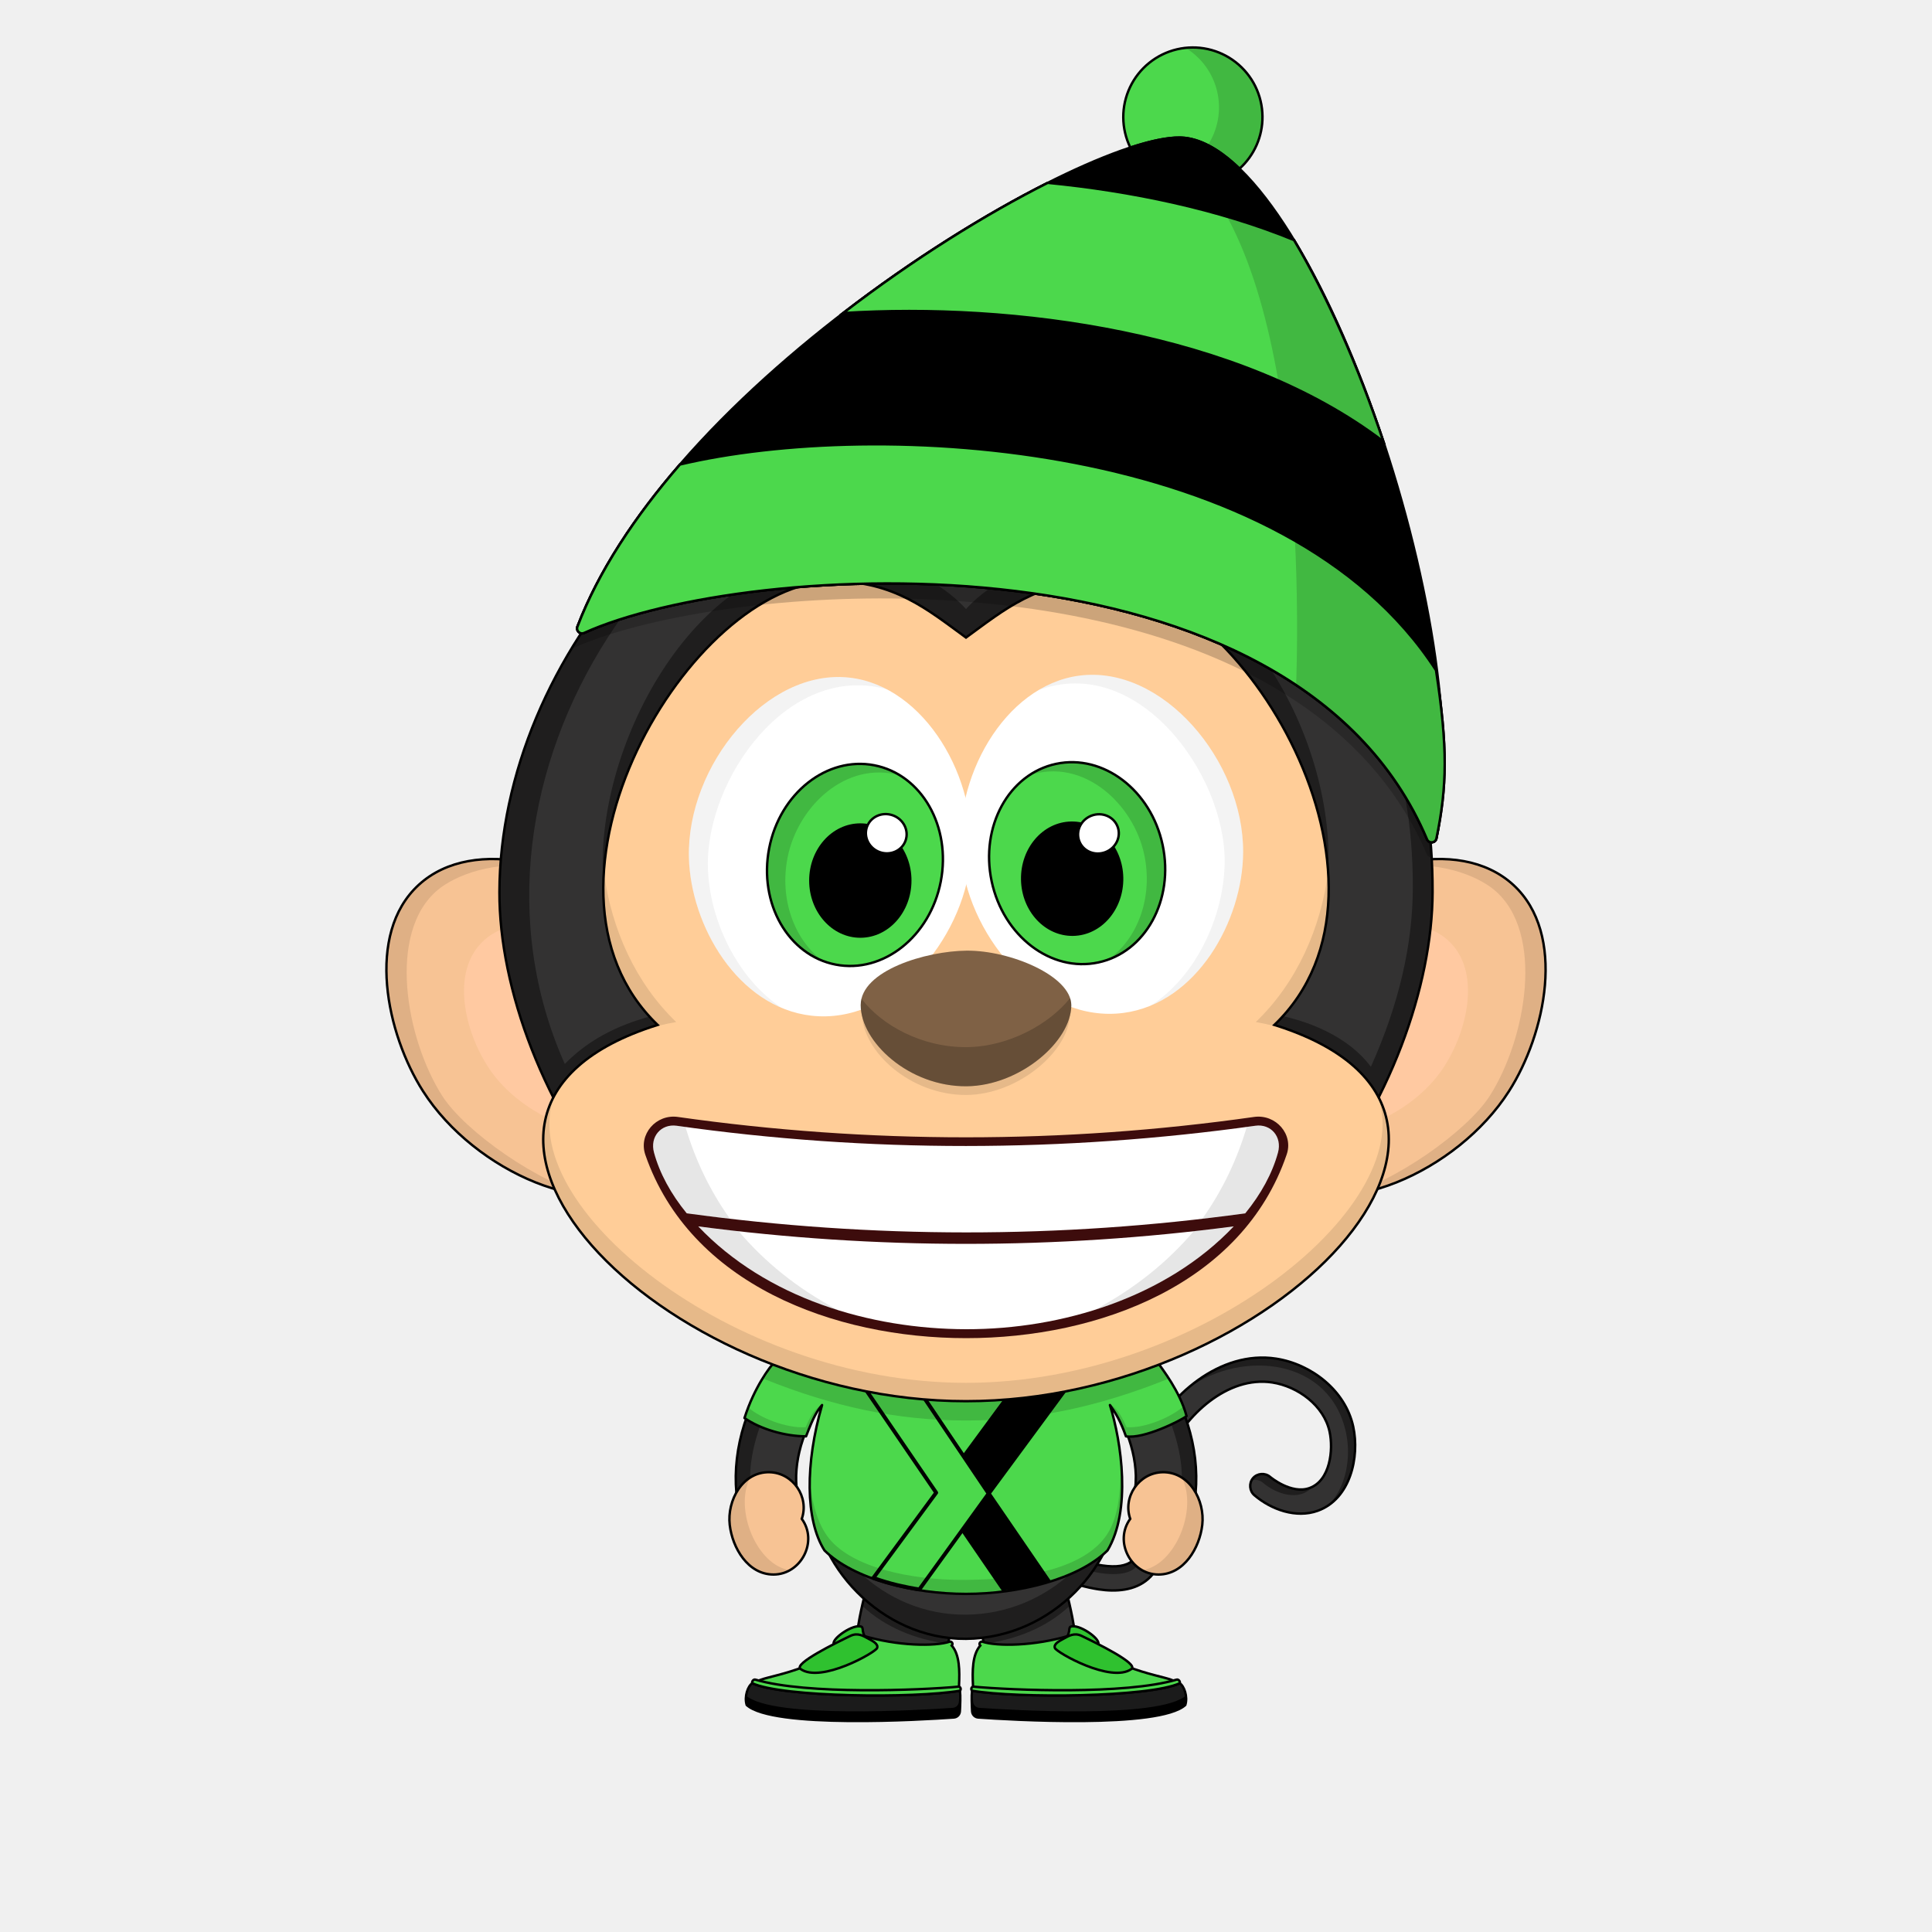
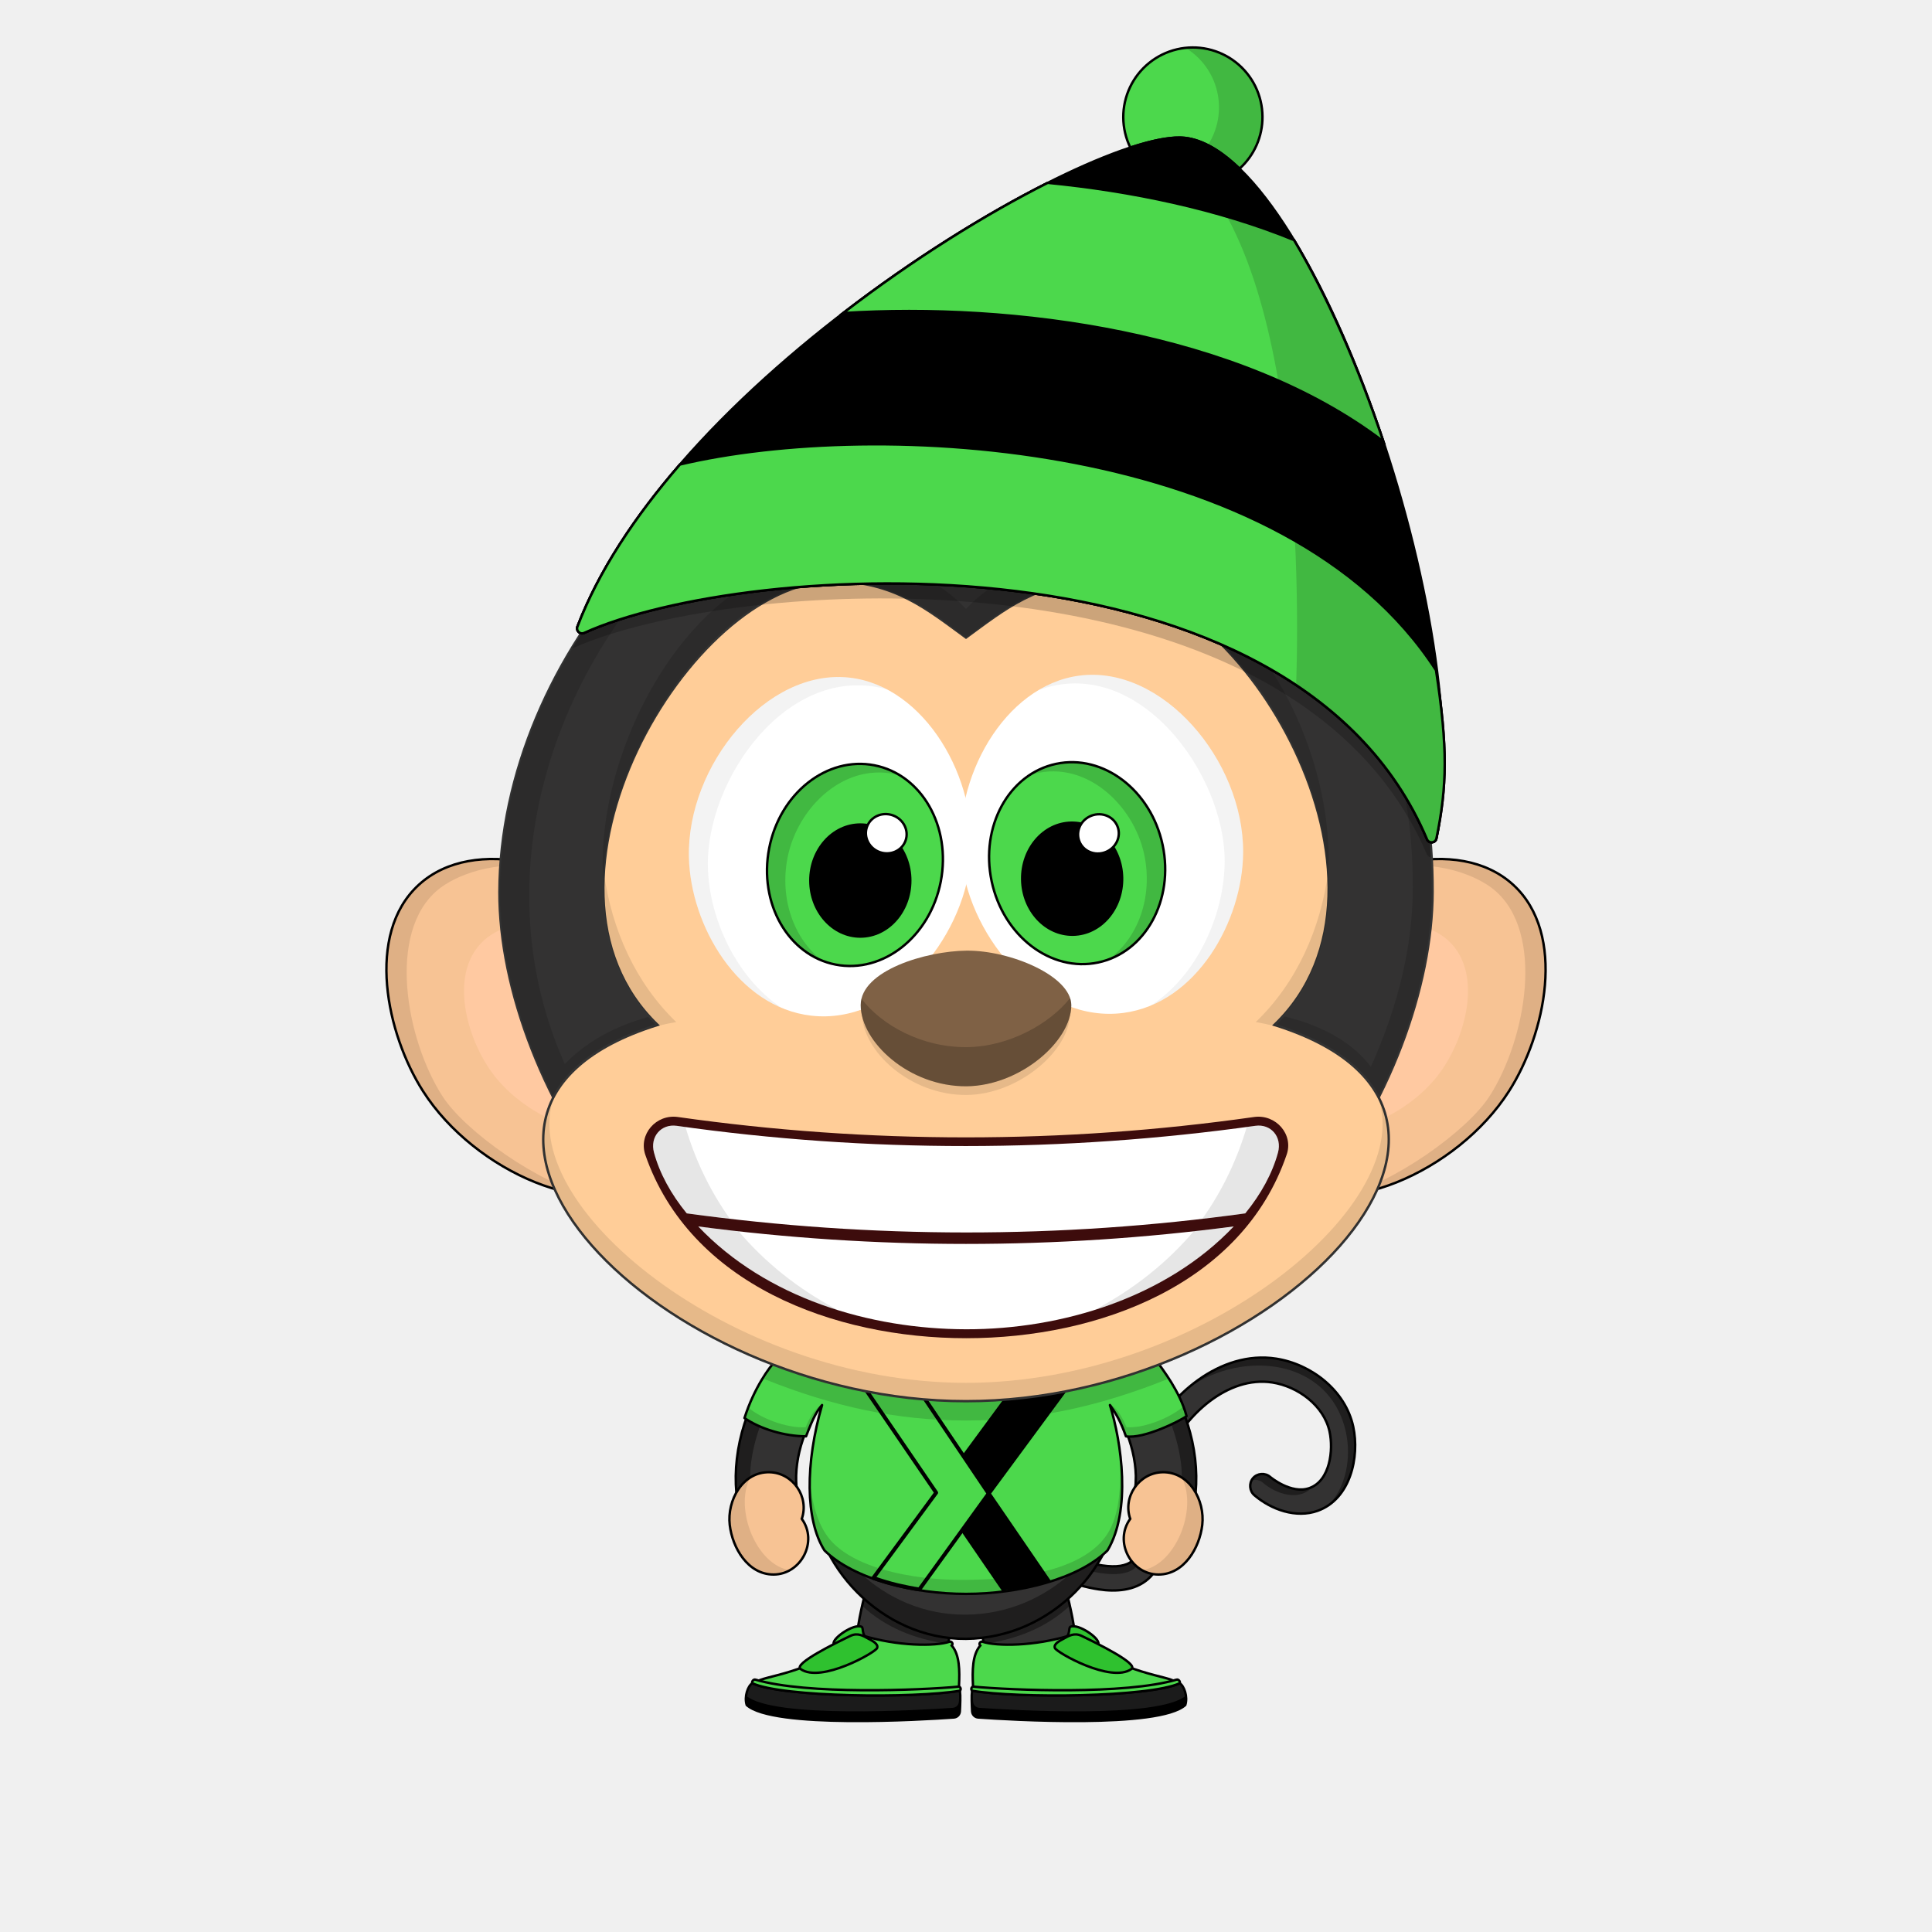
<svg xmlns="http://www.w3.org/2000/svg" fill="none" height="4000" viewBox="0 0 4000 4000" width="4000">
  <path d="m2275.11 3290.64c-50.77-7.42-115.16-32.27-196.86-76-11.87-6.35-16.67-21.85-10.25-33.84 6.35-11.87 21.85-16.66 33.84-10.25 75.45 40.37 136.18 64.12 180.5 70.6 28.93 4.23 49.75 1 61.88-9.64 13.61-11.92 12.39-33 8.83-72.39-4.17-46.12-9.36-103.53 19.78-169.51 44-99.72 153.63-194.53 269.09-176.7 73.33 11.36 143.6 66.19 159.73 140.59 13.73 63.36-6.02 150.17-73.53 174.43-44.77 16-95.93-2.36-130.84-32.08-10.44-8.68-11.95-25-3.06-35.44 8.81-10.34 25.15-11.64 35.48-2.62.43.36 43.66 36.65 81.49 23.06 42.84-15.38 49.77-78.95 41.56-116.78-11.75-54.23-65.6-93.57-118.51-101.77-92.84-14.33-180.8 68.49-215.72 147.49-23.91 54.16-19.56 102.32-15.72 144.81 4 43.84 7.71 85.25-25.67 114.5-27.66 24.4-67.07 26.8-102.02 21.54z" fill="#333232" stroke="#000" stroke-miterlimit="10" stroke-width="5" />
  <path d="m2786.65 2965.53c11.06 51.02 1.18 114.55-37.82 152.08 51.41-33.7 65.07-107.56 52.82-164.08-16.13-74.41-86.39-129.24-159.73-140.6-66.26-10.23-131.78 18.56-181.54 60.82 114.12-80.75 293.29-60.36 326.27 91.78z" fill="#000" fill-opacity=".4" />
  <path d="m2717.62 3078.06c-27.03 31.45-75.59 15.26-102.89-8.23-3.14-2.68-6.9-4.54-10.94-5.41-4.03-.87-8.22-.73-12.19.41 3.97-7.3 11.63-12.23 19.93-12.9 6.6-.53 13.15 1.59 18.2 5.89 22.07 19.5 59.84 35.17 87.89 20.24z" fill="#000" fill-opacity=".4" />
  <path d="m2073.5 3173.5c3.5-3 15.5-9 23-5.5 6.98 3.26 15.34 7.39 24.73 12.03 49.42 24.41 127.47 62.97 183.77 62.97 50 0 54.5-25 47.5-91 .85 3.82 1.92 8.03 3.06 12.51 9.62 37.75 24.09 94.49-50.56 94.49-81.5 0-208.79-70.57-231.5-85.5z" fill="#000" fill-opacity=".4" />
  <path d="m1587 3147c36.5 0 65.66-32.58 62.04-68.42-5.42-63.52 18.62-132.19 65.95-198.39 43.06-60.25 89.21-93.25 53.71-132.19s-115.56 3.92-155.4 59.5c-65.71 91.92-97.19 189.11-88.63 283.68 3.19 31.47 25.83 55.82 62.33 55.82z" fill="#333232" stroke="#000" stroke-miterlimit="10" stroke-width="5" />
  <path d="m1553.09 3059.16c-.42-112.27 89.61-277.66 195.11-324.16-130-21-245 233.5-222.71 351.77 7.21-11.77 19.71-23.27 27.6-27.61z" fill="#000" fill-opacity=".4" />
  <path d="m1959.37 3446.51c5-87.08 27.4-154.43 47.17-206.81s42.42-144.7-42.56-166.02c-121.5-30.49-188.31 254.12-193.3 340.94-2.93 51.08 36.82 110.33 88.4 113.29 47.48 2.31 97.45-31.79 100.29-81.4z" fill="#333232" stroke="#000" stroke-miterlimit="10" stroke-width="5" />
  <path d="m1769.48 3414.5c51.5-7 148-7 188.5 34 .34-3.09 1.44-11.94 1.66-15.04-42.16-36.96-138.16-39.46-188.02-32.46-.26 3.3-1.86 10.13-2.14 13.5z" fill="#000" fill-opacity=".4" />
  <path d="m1785.48 3325c47.76 44.29 108.88 69.13 178 78.5.58-5.01 1.81-12.18 2.5-17-68.6-8.88-128.2-37.6-176-81-2 6-3.62 15.27-4.5 19.5z" fill="#000" fill-opacity=".4" />
  <path d="m2040.63 3446.51c-5-87.08-27.4-154.43-47.17-206.81s-42.42-144.7 42.56-166.02c121.5-30.49 188.31 254.12 193.3 340.94 2.93 51.08-36.82 110.33-88.4 113.29-47.48 2.31-97.45-31.79-100.29-81.4z" fill="#333232" stroke="#000" stroke-miterlimit="10" stroke-width="5" />
  <path d="m2230.52 3414.5c-51.5-7-148-7-188.5 34-.34-3.09-1.44-11.94-1.66-15.04 42.16-36.96 138.16-39.46 188.02-32.46.26 3.3 1.86 10.13 2.14 13.5z" fill="#000" fill-opacity=".4" />
  <path d="m2214.52 3325c-47.76 44.29-108.88 69.13-178 78.5-.58-5.01-1.81-12.18-2.5-17 68.6-8.88 128.2-37.6 176-81 2 6 3.62 15.27 4.5 19.5z" fill="#000" fill-opacity=".4" />
  <path d="m2413 3147c-36.5 0-65.66-32.58-62.04-68.42 5.42-63.52-18.62-132.19-65.95-198.39-43.06-60.25-89.21-93.25-53.71-132.19s115.56 3.92 155.4 59.5c65.71 91.92 97.19 189.11 88.63 283.68-3.19 31.47-25.83 55.82-62.33 55.82z" fill="#333232" stroke="#000" stroke-miterlimit="10" stroke-width="5" />
  <path d="m2446.91 3059.16c.42-112.27-89.61-277.66-195.11-324.16 130-21 245 233.5 222.71 351.77-7.21-11.77-19.71-23.27-27.6-27.61z" fill="#000" fill-opacity=".4" />
  <path d="m3133.19 1832.12c111.1 102 66.32 309.29-9.09 427.16-107.46 168-353.47 273.75-479.46 184.37-131.58-93.35-114.4-386.92 39.2-539.32 114.68-113.78 334.45-177.69 449.35-72.21z" fill="#f7c394" stroke="#000" stroke-miterlimit="10" stroke-width="5" />
  <path d="m3003.49 1952.22c66 68.19 30.1 196.68-21.65 267.88-73.75 101.45-232.17 158.69-307.94 97.86-79.14-63.53-57.39-247.22 44.75-337.18 76.26-67.16 216.64-99.08 284.84-28.56z" fill="#ffc9a1" />
  <path d="m3124.1 2259.28c-60.69 94.85-195.1 203.22-346.6 216.72 106.36-25 260.01-133.85 306.64-206.72 75.41-117.87 115.36-338.97 9.09-427.16-32.41-26.89-114.73-65.12-227.73-45.12 138-42.5 222.79-6.13 267.73 35.12 111.06 101.99 66.28 309.29-9.13 427.16z" fill="#000" fill-opacity=".1" />
  <path d="m866.818 1832.12c-111.1 102-66.32 309.29 9.09 427.16 107.46 168 353.472 273.75 479.462 184.37 131.58-93.35 114.4-386.92-39.2-539.32-114.68-113.78-334.452-177.69-449.352-72.21z" fill="#f7c394" stroke="#000" stroke-miterlimit="10" stroke-width="5" />
  <path d="m996.518 1952.22c-66 68.19-30.1 196.68 21.652 267.88 73.75 101.45 232.17 158.69 307.94 97.86 79.14-63.53 57.39-247.22-44.75-337.18-76.26-67.16-216.64-99.08-284.842-28.56z" fill="#ffc9a1" />
  <path d="m875.908 2259.28c60.69 94.85 195.102 203.22 346.602 216.72-106.36-25-260.019-133.85-306.642-206.72-75.41-117.87-115.36-338.97-9.09-427.16 32.409-26.89 114.732-65.12 227.732-45.12-138.002-42.5-222.792-6.13-267.732 35.12-111.06 101.99-66.28 309.29 9.13 427.16z" fill="#000" fill-opacity=".1" />
  <path d="m2000 2548c154 0 220 135 260 246s58 220 58 292c0 152-138.68 305.46-318 307-175.53 1.51-318-155-318-307 0-72 17.7-181.5 58-292 40-111 106-246 260-246z" fill="#333232" stroke="#000" stroke-miterlimit="10" stroke-width="5" />
  <path d="m2000 3393c-175.67 1.59-330-157-318-337 10 148 145.15 288.48 318 287s308-139 318-287c12 180-142.33 335.41-318 337z" fill="#000" fill-opacity=".4" />
  <path d="m2000 2672c104 0 160 68 174 128 34.49 147.82 64 274 4 350s-134.95 82-178 82c-47.55 0-118-6-178-82s-32.44-193.83 4-350c14-60 70-128 174-128z" fill="#f7c394" stroke="#000" stroke-miterlimit="10" stroke-width="5" />
  <path d="m2000 3232c-136 0-224-94-213-216 4 115 96 190 213 190s209-75 213-190c11 122-77 216-213 216z" fill="#000" fill-opacity=".1" />
  <path d="m2456.64 2931.88c-11.23 9.05-89.14 48.12-125.49 41.88-11.15-31.76-21.65-48.76-33.15-64.76 24 77 44.5 218.5-5 301-60.8 59.77-184 90-293 90s-232.2-30.23-293-90c-40-63-40-180.5-5-301-10 12-17.28 22.88-33.15 64.76-43.85 0-95.08-15.23-127.49-37.88 20.64-64.38 52.64-105.88 62.86-116.88 132.06 51.39 252.28 79.13 395.78 79.13s284.48-30 398.59-75c7.12 10.87 44.41 57.37 58.05 108.75z" fill="#4cd84c" stroke="#000" stroke-linecap="round" stroke-linejoin="round" stroke-width="5" />
  <path d="m2210 2873.61-2.27 3.09-158.83 215.55 123.64 180.57c-14.8 4.46-29.89 7.97-45.08 10.82-17.12 3.24-34.43 5.64-51.77 7.32l-83.52-121.91-88.71 119.95c-32.3-4.71-64.45-11.66-95.27-22.54l130.08-176-148.25-217.12c40.28 8.43 81 14.56 121.98 18.36l83.04 121.75 89-120.93c42.34-3.7 84.4-10.01 125.96-18.91z" fill="#000" stroke="#000" stroke-miterlimit="10" stroke-width="5" />
  <path d="m2046.9 3092.25-143.44 198.5c-15.07-2.2-30.05-5.38-44.9-8.75-17.14-4.06-33.84-9.17-50.37-15l130.08-176.54-146.25-214.19c40.19 8.38 80.81 14.48 121.69 18.26z" fill="#4cd84c" stroke="#000" stroke-linejoin="round" stroke-width="8" />
  <path d="m1669 2974c-43 1-93.5-18-127-38 .5-5 6.5-19 8-21.5 22 20 76.84 42.96 118.04 40.41 5.96-12.91 13.96-34.91 33.96-47.91-4.86 7.78-26.5 45-33 67z" fill="#000" fill-opacity=".15" />
  <path d="m2457 2932c-33.5 20-82.5 43-125.5 42-6.5-22-28.14-59.22-33-67 17.36 11.29 25.62 29.83 33.96 47.91 41.2 2.55 96.04-23.41 118.04-43.41 2 4 5.5 15 6.5 20.5z" fill="#000" fill-opacity=".15" />
  <path d="m2320 3029.86c10.5 97.14-9.78 154.89-28.54 181.84-84.96 72.8-207.78 87.57-291.46 88.3-118.33 1-232.94-31.66-293.74-91.43-27.26-35.57-30.95-113.88-30.07-161.91.77 43.11 10.89 101.04 39.31 137.34 46.8 59.77 166.17 88.04 284.5 87 129.24-1.12 245.61-25.36 291.34-93.11 27.91-41.34 27.94-100.75 28.66-148.03z" fill="#000" fill-opacity=".15" />
  <path d="m2395 2818c-115.35 45.22-271 79-395 79s-259.34-26.43-395-79c-7.24 10.54-16.61 26.27-23 37 142 57 275 86 418 86s276-29 418-86c-6.15-10.7-15.93-26.36-23-37z" fill="#000" fill-opacity=".15" />
-   <path d="m2500.32 839c42.32-35.85-124.32-76-146.52-139.49-26.8-76.51 395.59 127.1 331.57 261.08-5 10.51-55.43 94-417.61-23.77 398.16 129.18 699.66 403.12 698.24 910.18-1.09 388.75-350.07 990.81-966.43 996.18-594.62 5.19-966.64-596.22-965.57-996.18 1.32-488.44 432.13-990.94 966-1028.5 319.41-22.45 465.29 50.1 500.32 20.5z" fill="#333232" stroke="#000" stroke-linecap="round" stroke-linejoin="round" stroke-width="5" />
-   <path d="m2565.16 861.34c-29.66 65.16-211.81-40-531.22-17.54-653.46 45.937-1126.939 771.2-864.58 1359.08 68.14-70.38 151.14-90.38 177.59-99.16 7.94 8.57 17.6 17.67 21.05 21.78-81.37 25.35-175.93 80.41-216.63 156.84-76.27-147.6-117-302.56-116.59-435.33 1.32-488.45 432.22-991 966.09-1028.57 319.41-22.45 464.56 50.1 499.59 20.46 42.18-35.75-124.46-75.9-146.65-139.39-8.57-24.46 28.82-20.27 81.55 1.13-20-2.88-31 1.83-25.55 15.87 19.38 50.39 180.3 90.02 155.35 144.83z" fill="#000" fill-opacity=".4" />
-   <path d="m2964.5 1847.07c-.36 127.74-38.12 278.51-110.54 423.57-74.96-102.64-209.23-143.64-222.96-143.64 4-5 16-19.7 20-24.5 23.5 5.5 128.62 27.91 187.28 106.2 59.3-132.15 86.52-255.16 86.84-370.86 1.47-524.24-353.62-784.84-657.36-901.02 398.16 129.18 698.16 403.18 696.74 910.25z" fill="#000" fill-opacity=".4" />
-   <path d="m1725 1203.5c-297 0-665 628.5-363.5 918.5-575.499 180 0 779 638.5 779s1214-599 638.5-779c301.5-290-66.5-918.5-363.5-918.5-126.5 0-195.51 58.5-275 116.5-79.5-58-148.5-116.5-275-116.5z" fill="#ffcd98" stroke="#000" stroke-width="5" />
-   <path d="m2749.1 1817c-15.7-308.54-265-613.19-481.5-613.19-134.6 0-216.2 82.14-267.6 116.19-41.1-28.05-132.5-116.19-268.4-116.19-255.6 0-478.1 373.19-482.13 622.71-22.47-268.52 183.6-671.52 483.53-671.52 156 0 239 75 267 106 28-31 111-106 267-106 297.63 0 503.5 381.5 482.1 662z" fill="#000" fill-opacity=".4" />
-   <path d="m1250.37 1807.39c-7.11 117.45 24.02 230.01 111.45 314.11-10.42 3.26-20.47 7.66-30.15 11.19 22.33-7.19 43.66-12.28 68.33-16.69-84.54-81.32-133.47-191.76-149.63-308.61z" fill="#000" fill-opacity=".1" />
+   <path d="m2500.32 839c42.32-35.85-124.32-76-146.52-139.49-26.8-76.51 395.59 127.1 331.57 261.08-5 10.51-55.43 94-417.61-23.77 398.16 129.18 699.66 403.12 698.24 910.18-1.09 388.75-350.07 990.81-966.43 996.18-594.62 5.19-966.64-596.22-965.57-996.18 1.32-488.44 432.13-990.94 966-1028.5 319.41-22.45 465.29 50.1 500.32 20.5z" fill="#333232" stroke="#333" stroke-linecap="round" stroke-linejoin="round" stroke-width="5" />
+   <path d="m2565.16 861.34c-29.66 65.16-211.81-40-531.22-17.54-653.46 45.937-1126.939 771.2-864.58 1359.08 68.14-70.38 151.14-90.38 177.59-99.16 7.94 8.57 17.6 17.67 21.05 21.78-81.37 25.35-175.93 80.41-216.63 156.84-76.27-147.6-117-302.56-116.59-435.33 1.32-488.45 432.22-991 966.09-1028.57 319.41-22.45 464.56 50.1 499.59 20.46 42.18-35.75-124.46-75.9-146.65-139.39-8.57-24.46 28.82-20.27 81.55 1.13-20-2.88-31 1.83-25.55 15.87 19.38 50.39 180.3 90.02 155.35 144.83z" fill="#000" fill-opacity=".14" />
+   <path d="m2964.5 1847.07c-.36 127.74-38.12 278.51-110.54 423.57-74.96-102.64-209.23-143.64-222.96-143.64 4-5 16-19.7 20-24.5 23.5 5.5 128.62 27.91 187.28 106.2 59.3-132.15 86.52-255.16 86.84-370.86 1.47-524.24-353.62-784.84-657.36-901.02 398.16 129.18 698.16 403.18 696.74 910.25z" fill="#000" fill-opacity=".14" />
+   <path d="m1725 1203.5c-297 0-665 628.5-363.5 918.5-575.499 180 0 779 638.5 779s1214-599 638.5-779c301.5-290-66.5-918.5-363.5-918.5-126.5 0-195.51 58.5-275 116.5-79.5-58-148.5-116.5-275-116.5z" fill="#ffcd98" stroke="#333" stroke-width="5" />
+   <path d="m2749.1 1817c-15.7-308.54-265-613.19-481.5-613.19-134.6 0-216.2 82.14-267.6 116.19-41.1-28.05-132.5-116.19-268.4-116.19-255.6 0-478.1 373.19-482.13 622.71-22.47-268.52 183.6-671.52 483.53-671.52 156 0 239 75 267 106 28-31 111-106 267-106 297.63 0 503.5 381.5 482.1 662z" fill="#000" fill-opacity=".14" />
  <path d="m1148.6 2266.67c-135.93 245.26 334.32 633.83 851.4 633.83s993.17-392.85 849.75-637.86c95.36 224.1-359.03 600.36-849.75 600.36-487.79 0-939.69-371.78-851.4-596.33z" fill="#000" fill-opacity=".1" />
+   <path d="m1250.37 1807.39c-7.11 117.45 24.02 230.01 111.45 314.11-10.42 3.26-20.47 7.66-30.15 11.19 22.33-7.19 43.66-12.28 68.33-16.69-84.54-81.32-133.47-191.77-149.63-308.61z" fill="#000" fill-opacity=".1" />
  <path d="m2670.5 2133c-21.76-6.41-44.6-12.37-70.5-17 85.32-82.07 134.37-193.81 150.07-311.86 7.89 118.62-23.01 232.49-111.25 317.36 11.32 3.54 21.24 7.64 31.68 11.5z" fill="#000" fill-opacity=".1" />
+   <path d="m2000.41 2770.62c275 0 572-112.5 663.25-379.44 15.25-42.3-22.09-84.98-67.45-78.53-197.53 28.07-396.79 42.15-596.3 42.15s-398.78-14.09-596.31-42.15c-45.32-6.44-82.16 36.02-67.46 78.53 92.27 266.94 389.27 379.44 664.27 379.44z" fill="#3d0c0c" />
+   <path d="m2578.21 2512.16c32.74-40.14 55.99-82.74 67.74-125.83 8.9-32.67-14.69-60.04-47.04-55.45-396.36 55.5-801.44 56.2-1197.79.01-32.4-4.56-55.98 22.77-47.08 55.44 11.74 43.1 34.97 85.69 67.74 125.83 383.09 52.47 773.36 52.94 1156.43 0z" fill="#fff" />
+   <path d="m2000.41 2752.12c198.55.34 414.2-65.72 553.93-212.94-367.46 48.34-741.25 48.3-1108.71.03 140.78 148.35 354.63 212.57 554.78 212.91z" fill="#fff" />
+   <path d="m2645.95 2386.34c-11.75 43.08-35 85.68-67.74 125.82-29.6 4.09-59.24 7.83-88.92 11.23 42.55-59.77 72.34-124.18 92-190.06l17.54-2.44c32.43-4.6 56.02 22.77 47.12 55.45z" fill="#000" fill-opacity=".1" />
+   <path d="m2266.36 2712.12c107.21-32.23 209.97-90.74 287.98-172.94-27.6 3.63-55.25 7.05-82.92 10.07-52.28 61.44-119.58 117.48-205.06 162.87z" fill="#000" fill-opacity=".1" />
+   <path d="m1421.75 2512.16c29.82 4.05 59.68 7.82 89.57 11.31-42.71-59.71-72.52-124.15-92.11-190.05-6.04-.83-12.08-1.67-18.12-2.53-32.4-4.55-55.98 22.77-47.08 55.45 11.74 43.09 34.97 85.68 67.74 125.82z" fill="#000" fill-opacity=".1" />
+   <path d="m1445.61 2539.17c78.35 82.56 182.38 141.74 290.3 173.75-86.43-45.37-154.18-101.8-206.61-163.61-27.93-3.04-55.83-6.48-83.69-10.14z" fill="#000" fill-opacity=".1" />
  <path d="m1759.66 1403.06c154.89 18 266.48 208.75 250 376.77-16.38 167.34-162.69 342-329.88 323-151.8-17.3-250.26-186.22-253.5-328.16-4.31-190.16 160.84-391.67 333.38-371.61z" fill="#fff" />
  <path d="m1947.73 1825.22c22.11-113.95-39.5-221.76-137.6-240.79-98.1-19.04-195.55 57.91-217.66 171.87-22.11 113.95 39.5 221.76 137.6 240.79 98.1 19.04 195.55-57.91 217.66-171.87z" fill="#4cd84c" stroke="#000" stroke-miterlimit="10" stroke-width="5" />
  <path d="m1781.2 1941.56c58.51 0 105.94-53.04 105.94-118.46s-47.43-118.46-105.94-118.46-105.94 53.04-105.94 118.46 47.43 118.46 105.94 118.46z" fill="#000" />
  <path d="m1874.89 1740.31c7.45-21.05-4.41-44.45-26.5-52.27-22.08-7.82-46.03 2.91-53.48 23.96s4.42 44.45 26.5 52.27c22.09 7.81 46.03-2.91 53.48-23.96z" fill="#fff" stroke="#000" stroke-miterlimit="10" stroke-width="5" />
  <path d="m1835.89 1427c-204.38-55.89-374.48 186.25-370.31 368.01 2.47 107.25 59.36 229.79 152.7 291.65-116.4-48.78-189.2-190.33-192-312-4.33-190.11 160.82-391.59 333.36-371.55 26.68 3.19 52.53 11.29 76.25 23.89z" fill="#000" fill-opacity=".05" />
  <path d="m1863.62 1605.54c-112.85-32.07-212.74 65.3-233.15 170.44-16.75 86.35 14.07 169.22 72.35 213.35-81.88-32-130.23-129.93-110.25-232.89 22.12-114 119.58-190.89 217.68-171.85 18.92 3.67 37.01 10.77 53.37 20.95z" fill="#000" fill-opacity=".15" />
  <path d="m2234 1398.91c-154.54 20.68-262.79 213.36-243.4 381.08 19.3 167 168.63 339.1 335.47 317.13 151.47-19.94 247-190.55 247.73-332.52.98-190.16-167.66-388.73-339.8-365.69z" fill="#fff" />
  <path d="m2273.74 1992.69c97.75-20.74 157.46-129.61 133.37-243.16s-122.87-188.79-220.63-168.05c-97.75 20.75-157.46 129.61-133.37 243.16 24.1 113.55 122.87 188.79 220.63 168.05z" fill="#4cd84c" stroke="#000" stroke-miterlimit="10" stroke-width="5" />
  <path d="m2221.84 1937.7c58.5-1.02 105-54.87 103.86-120.29-1.15-65.41-49.49-117.61-107.99-116.59-58.51 1.02-105 54.88-103.86 120.29s49.49 117.62 107.99 116.59z" fill="#000" />
  <path d="m2288.34 1764.39c21.94-8.2 33.4-31.81 25.58-52.72-7.81-20.92-31.94-31.23-53.89-23.03-21.94 8.21-33.4 31.81-25.58 52.73 7.82 20.91 31.94 31.22 53.89 23.02z" fill="#fff" stroke="#000" stroke-miterlimit="10" stroke-width="5" />
  <path d="m2573.77 1764.6c-.66 123.27-72.75 268.13-190.88 317.21 95.29-61.62 152.08-188.08 152.66-297.55.96-183.58-181.09-431.24-385.95-355.18 26-15.6 54.29-26.14 84.37-30.17 172.17-23.04 340.81 175.53 339.8 365.69z" fill="#000" fill-opacity=".05" />
  <path d="m2295.09 1986.4c60.86-43.65 92.6-129.07 73.87-217.3-22.4-105.54-126.49-201.41-238.74-163.7 17.03-11.63 36.17-19.82 56.34-24.11 97.76-20.75 196.54 54.48 220.65 168 22.3 105.1-27.16 206.17-112.12 237.11z" fill="#000" fill-opacity=".15" />
  <path d="m1785 2099c0 76.35 98.85 169 216.26 168 108.22-.95 213.74-92.55 213.74-167.78 0-152.13-430-154.42-430-.22z" fill="#000" fill-opacity=".1" />
  <path d="m1782 2081c0 76.35 100.23 169 219.27 168 109.73-.95 216.73-92.55 216.73-167.78 0-60.53-126.24-113.77-216.73-113-84.02.78-219.27 41.16-219.27 112.78z" fill="#7f6145" />
  <path d="m1783.58 2067.77c41.76 54.75 124.68 100.94 217.85 100.22 86.21-.68 170.92-47.12 214.09-101.55 1.62 4.86 2.48 9.8 2.48 14.78 0 75.23-107 166.83-216.73 167.78-119.04 1-219.27-91.65-219.27-168 0-4.54.54-8.95 1.58-13.23z" fill="#000" fill-opacity=".2" />
  <path d="m1910 3556c32 0 63.09-23.6 66.7-56.14 9.11-82.21-94.35-89.68-150.67-90.92-57.1-1.25-154.03 9.56-171.02 72.27-14.85 54.79 36.49 74.79 72.99 74.79s49-12.15 92.98-12.15c38.41 0 57.02 12.15 89.02 12.15z" fill="#f7c394" stroke="#000" stroke-miterlimit="10" stroke-width="5" />
  <path d="m1909 3534c-32 0-50.61-12.15-89.02-12.15-43.98 0-56.48 12.15-92.98 12.15-28.39 0-65.75-12.1-73.97-43.26-6.73 47.6 40.67 65.26 74.97 65.26 36.5 0 49-12.15 92.98-12.15 38.41 0 57.02 12.15 89.02 12.15 42.86 0 73-34.15 65.91-80.26-2.97 33.46-34.04 58.26-66.91 58.26z" fill="#000" fill-opacity=".1" />
  <path d="m2090 3556c-32 0-63.09-23.6-66.7-56.14-9.11-82.21 94.35-89.68 150.67-90.92 57.1-1.25 154.03 9.56 171.02 72.27 14.85 54.79-36.49 74.79-72.99 74.79s-49-12.15-92.98-12.15c-38.42 0-57.02 12.15-89.02 12.15z" fill="#f7c394" stroke="#000" stroke-miterlimit="10" stroke-width="5" />
  <path d="m2091 3534c32 0 50.6-12.15 89.02-12.15 43.98 0 56.48 12.15 92.98 12.15 28.39 0 65.75-12.1 73.97-43.26 6.73 47.6-40.67 65.26-74.97 65.26-36.5 0-49-12.15-92.98-12.15-38.42 0-57.02 12.15-89.02 12.15-42.86 0-73-34.15-65.91-80.26 2.97 33.46 34.04 58.26 66.91 58.26z" fill="#000" fill-opacity=".1" />
  <path d="m1601.4 3259.89c56.81.05 92.98-68.11 58.59-115.27 15.91-45.21-18.09-95.39-66.66-96.55-56-1.34-88.37 58.5-82.5 109.13 5.48 47.31 37.52 102.65 90.57 102.69z" fill="#f7c394" stroke="#000" stroke-miterlimit="10" stroke-width="5" />
  <path d="m1510.83 3157.2c6.78 58.57 54.37 126.8 125.37 93.8-68.83-8.8-117-125.5-83.11-191.84-5.39 3.84-13.89 8.34-27.6 27.61-12.29 21.73-17.7 46.2-14.66 70.43z" fill="#000" fill-opacity=".1" />
  <path d="m2398.6 3259.89c-56.82.05-92.99-68.11-58.59-115.27-15.92-45.21 18.08-95.39 66.66-96.55 56-1.34 88.36 58.5 82.5 109.13-5.48 47.31-37.53 102.65-90.57 102.69z" fill="#f7c394" stroke="#000" stroke-miterlimit="10" stroke-width="5" />
  <path d="m2489.17 3157.2c-6.78 58.57-54.37 126.8-125.37 93.8 68.82-8.8 117-125.5 83.11-191.84 5.39 3.84 13.89 8.34 27.6 27.61 12.29 21.73 17.7 46.2 14.66 70.43z" fill="#000" fill-opacity=".1" />
  <path d="m2962.61 1775c-1.85-.15-3.63-.81-5.13-1.9s-2.66-2.58-3.37-4.3c-218.06-510-974.77-575.76-1453.18-507.32-131 18.73-241.06 47.53-313.56 80-1 .45-2.06.74-3.15.87 48.32-79.61 106.13-153.06 172.15-218.75 379.48-68.1 1044.53-117.29 1486.28 234.62 68.11 115.01 110.72 252.78 119.96 416.78z" fill="#000" fill-opacity=".2" />
  <g stroke="#000" stroke-miterlimit="10" stroke-width="5">
    <path d="m2613.81 241c.2 20.372-3.93 40.555-12.12 59.209s-20.25 35.354-35.39 48.991c-38.34-37-76.5-59.62-113.09-63.76-25.82-2.92-64.66 4.21-113 20.08-9.47-19.432-14.45-40.746-14.57-62.364s4.63-42.985 13.89-62.518c9.26-19.534 22.8-36.732 39.62-50.322 16.81-13.59 36.46-23.223 57.5-28.185 21.05-4.962 42.93-5.126 64.05-.479 21.11 4.646 40.91 13.984 57.92 27.321s30.81 30.331 40.36 49.723c9.56 19.393 14.62 40.687 14.83 62.304z" fill="#4cd84c" />
    <path d="m1209.19 1310.47c-8.09 3.68-16.89-4.57-13.75-12.88 200.66-526.53 1070.68-1033.33 1257.77-1012.15 264.15 29.9 609.58 1021.67 520.72 1450.45-2 9.81-15.48 11.12-19.38 1.89-274.4-649.59-1412.12-578.49-1745.36-427.31z" fill="#000" />
    <path d="m2954.56 1737.75c-274.39-649.59-1412.12-578.46-1745.37-427.27-8.1 3.69-16.92-4.58-13.75-12.9 43.69-114.64 119.12-228.34 212.32-335.87 405.68-96.39 1255.32-54.34 1565.33 426 24.52 159.35 23 241.26.84 348.22-2.03 9.75-15.48 11.07-19.37 1.82z" fill="#f2f2f2" />
    <path d="m2864.09 914c-298.36-227.2-767.38-287.91-1118.33-265.83 145.74-112.17 296.37-205.62 423.57-269.63 170.81 16.59 352 53.83 509.71 118.4 66.8 112.22 132.29 259.06 185.05 417.06z" fill="#f2f2f2" />
    <g fill="#4cd84c">
      <path d="m2954.56 1737.75c-274.39-649.59-1412.12-578.46-1745.37-427.27-8.1 3.69-16.92-4.58-13.75-12.9 43.69-114.64 119.12-228.34 212.32-335.87 405.68-96.39 1255.32-54.34 1565.33 426 24.52 159.35 23 241.26.84 348.22-2.03 9.75-15.48 11.07-19.37 1.82z" />
      <path d="m2864.09 914c-298.36-227.2-767.38-287.91-1118.33-265.83 145.74-112.17 296.37-205.62 423.57-269.63 170.81 16.59 352 53.83 509.71 118.4 66.8 112.22 132.29 259.06 185.05 417.06z" />
    </g>
  </g>
  <path d="m2613.81 241c.2 20.372-3.93 40.555-12.12 59.209s-20.25 35.354-35.39 48.991c-22-21.23-43.93-37.73-65.55-48.71 10.46-16.194 17.57-34.321 20.9-53.308 3.33-18.988 2.81-38.451-1.51-57.238-4.33-18.786-12.37-36.514-23.67-52.135s-25.61-28.818-42.1-38.809c4.67-.5 9.37-.77 14.11-.81 38.21-.333 74.99 14.526 102.24 41.308 27.26 26.781 42.76 63.293 43.09 101.502z" fill="#000" fill-opacity=".15" />
  <path d="m2683.61 1418.42c118 78.73 213.43 183.22 270.94 319.36 3.9 9.23 17.38 7.92 19.38-1.89 88.86-428.78-256.57-1420.55-520.72-1450.45-16.75-1.896-38.98.44-65.71 6.645 296.11 131.915 304.55 866.365 296.11 1126.335z" fill="#000" fill-opacity=".15" />
-   <path d="m2000.41 2770.5c275 0 572-112.5 663.25-379.44 15.25-42.3-22.09-84.98-67.45-78.53-197.53 28.07-396.79 42.15-596.3 42.15s-398.78-14.09-596.31-42.15c-45.32-6.44-82.16 36.01-67.46 78.53 92.27 266.94 389.27 379.44 664.27 379.44z" fill="#3d0c0c" />
-   <path d="m2578.21 2512.04c32.74-40.14 55.99-82.74 67.74-125.83 8.9-32.67-14.69-60.04-47.04-55.45-396.36 55.5-801.44 56.2-1197.79.01-32.4-4.56-55.98 22.77-47.08 55.44 11.74 43.1 34.97 85.69 67.74 125.83 383.09 52.47 773.36 52.94 1156.43 0z" fill="#fff" />
-   <path d="m2000.41 2752c198.56.34 414.2-65.72 553.93-212.94-367.46 48.34-741.25 48.29-1108.71.03 140.78 148.35 354.63 212.57 554.78 212.91z" fill="#fff" />
-   <path d="m2645.95 2386.22c-11.75 43.08-35 85.68-67.74 125.82-29.59 4.09-59.24 7.83-88.92 11.23 42.55-59.77 72.34-124.18 92-190.06l17.54-2.44c32.43-4.6 56.02 22.77 47.12 55.45z" fill="#000" fill-opacity=".1" />
-   <path d="m1421.75 2512.04c29.82 4.05 59.68 7.82 89.57 11.31-42.71-59.71-72.52-124.15-92.11-190.05-6.04-.83-12.08-1.67-18.12-2.53-32.4-4.55-55.98 22.77-47.08 55.45 11.74 43.09 34.97 85.68 67.74 125.82z" fill="#000" fill-opacity=".1" />
-   <path d="m1445.61 2539.05c78.35 82.56 182.38 141.73 290.3 173.75-86.43-45.37-154.18-101.8-206.61-163.61-27.93-3.04-55.83-6.48-83.69-10.14z" fill="#000" fill-opacity=".1" />
-   <path d="m2266.36 2712c107.21-32.23 209.97-90.74 287.98-172.94-27.6 3.63-55.24 7.05-82.92 10.07-52.28 61.44-119.58 117.48-205.06 162.87z" fill="#000" fill-opacity=".1" />
  <path d="m2014.5 3490.5c-1.5-31.5-1.5-64.5 15-83.5-4-4 .67-9.27 4.5-8 29.5 9.83 107.5 9.5 181-13 119.5 84.5 203 82 220 97 18.31 16.15-419 39-420.5 7.5z" fill="#4cd84c" stroke="#000" stroke-width="5" />
  <path d="m2216.5 3368c16-7 61 24 57.5 35.5-9 12-83.38 2.73-71-8 15-13 8-25.09 13.5-27.5z" fill="#2fc12f" stroke="#000" stroke-width="5" />
  <path d="m2239.5 3387c29.93 14.48 118.3 57.57 103 68.5-42 30-155.3-34.43-158.5-43.5-3-8.5 9.7-14.74 18.5-19.5 9.71-5.26 21.5-13 37-5.5z" fill="#2fc12f" stroke="#000" stroke-width="5" />
  <path d="m2012.72 3543.07c-.72-12.67-1.51-32.28-.22-42.57 95.5 16 367 13.5 430-15.5 9 5.5 17 27.5 11.5 45-54.16 49.23-364.32 30.36-428.77 25.86-6.88-.48-12.12-5.91-12.51-12.79z" fill="#1b1b1b" stroke="#000" stroke-width="5" />
  <path clip-rule="evenodd" d="m2013.85 3500.72c.13 7.83.5 15.97.87 22.35.39 6.88 5.63 12.31 12.51 12.79 64.18 4.48 372.05 23.22 428.08-25.25.89 6.4.64 13.18-1.31 19.39-54.16 49.23-364.32 30.36-428.77 25.86-6.88-.48-12.12-5.91-12.51-12.79-.72-12.67-1.51-32.28-.22-42.57.45.07.9.15 1.35.22z" fill="#000" fill-rule="evenodd" />
  <g stroke="#000">
    <path d="m2015 3492c-3.5.5-5.5 5-2.5 8.5 95.5 16 367 13.5 430-15.5 1.5-3.5-2.5-8.68-6.5-7.5-106.5 31.5-340.5 22-421 14.5z" fill="#4cd84c" stroke-width="5" />
    <path d="m1985.51 3490.5c1.5-31.5 1.5-64.5-15-83.5 4-4-.68-9.27-4.5-8-29.5 9.83-107.5 9.5-181-13-119.5 84.5-203 82-220 97-18.31 16.15 419 39 420.5 7.5z" fill="#4cd84c" stroke-width="5" />
    <path d="m1783.51 3368c-16-7-61 24-57.5 35.5 9 12 83.37 2.73 71-8-15-13-8-25.09-13.5-27.5z" fill="#2fc12f" stroke-width="5" />
    <path d="m1760.51 3387c-29.93 14.48-118.3 57.57-103.01 68.5 42.01 30 155.31-34.43 158.51-43.5 3-8.5-9.7-14.74-18.5-19.5-9.71-5.26-21.5-13-37-5.5z" fill="#2fc12f" stroke-width="5" />
    <path d="m1987.29 3543.07c.72-12.67 1.5-32.28.22-42.57-95.5 16-367 13.5-430-15.5-9 5.5-17 27.5-11.5 45 54.15 49.23 364.32 30.36 428.77 25.86 6.87-.48 12.12-5.91 12.51-12.79z" fill="#1b1b1b" stroke-width="5" />
  </g>
  <path clip-rule="evenodd" d="m1986.15 3500.72c-.12 7.83-.5 15.97-.86 22.35-.39 6.88-5.64 12.31-12.51 12.79-64.18 4.48-372.05 23.22-428.09-25.25-.89 6.4-.64 13.18 1.32 19.39 54.15 49.23 364.32 30.36 428.77 25.86 6.87-.48 12.12-5.91 12.51-12.79.72-12.67 1.5-32.28.22-42.57-.45.07-.9.15-1.36.22z" fill="#000" fill-rule="evenodd" />
  <path d="m1985.01 3492c3.5.5 5.5 5 2.5 8.5-95.5 16-367 13.5-430-15.5-1.5-3.5 2.5-8.68 6.5-7.5 106.5 31.5 340.5 22 421 14.5z" fill="#4cd84c" stroke="#000" stroke-width="5" />
</svg>
